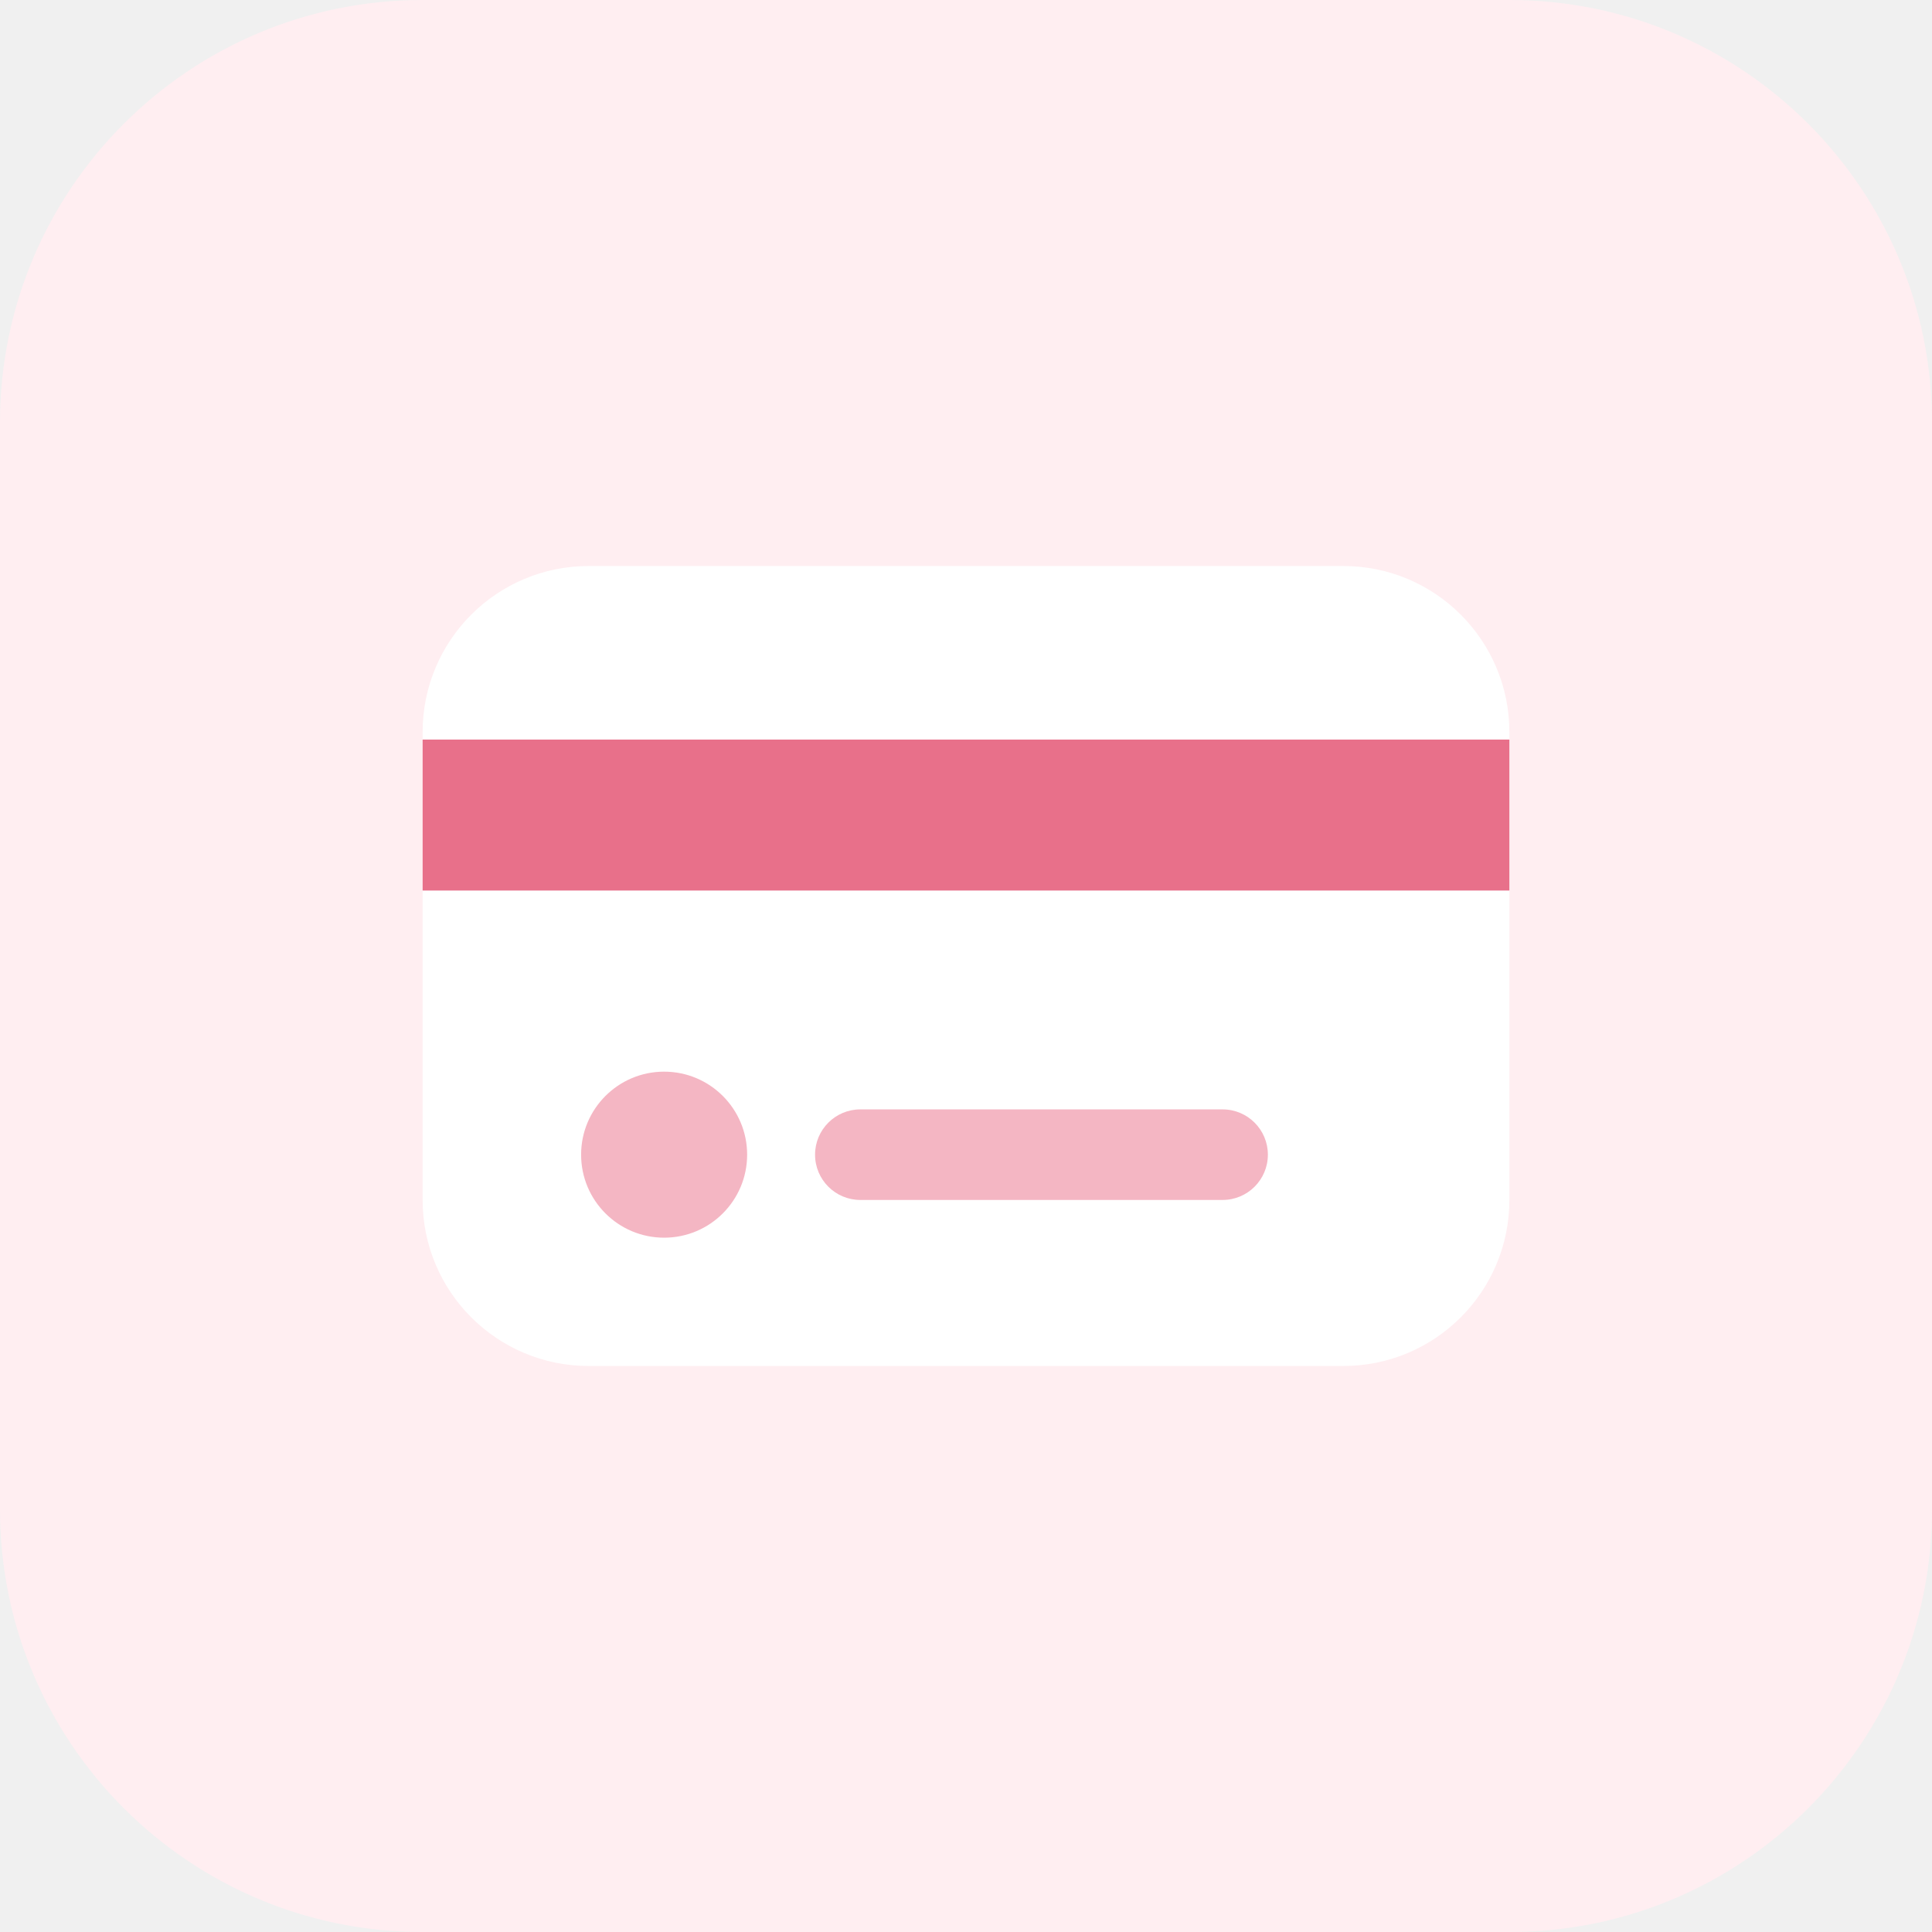
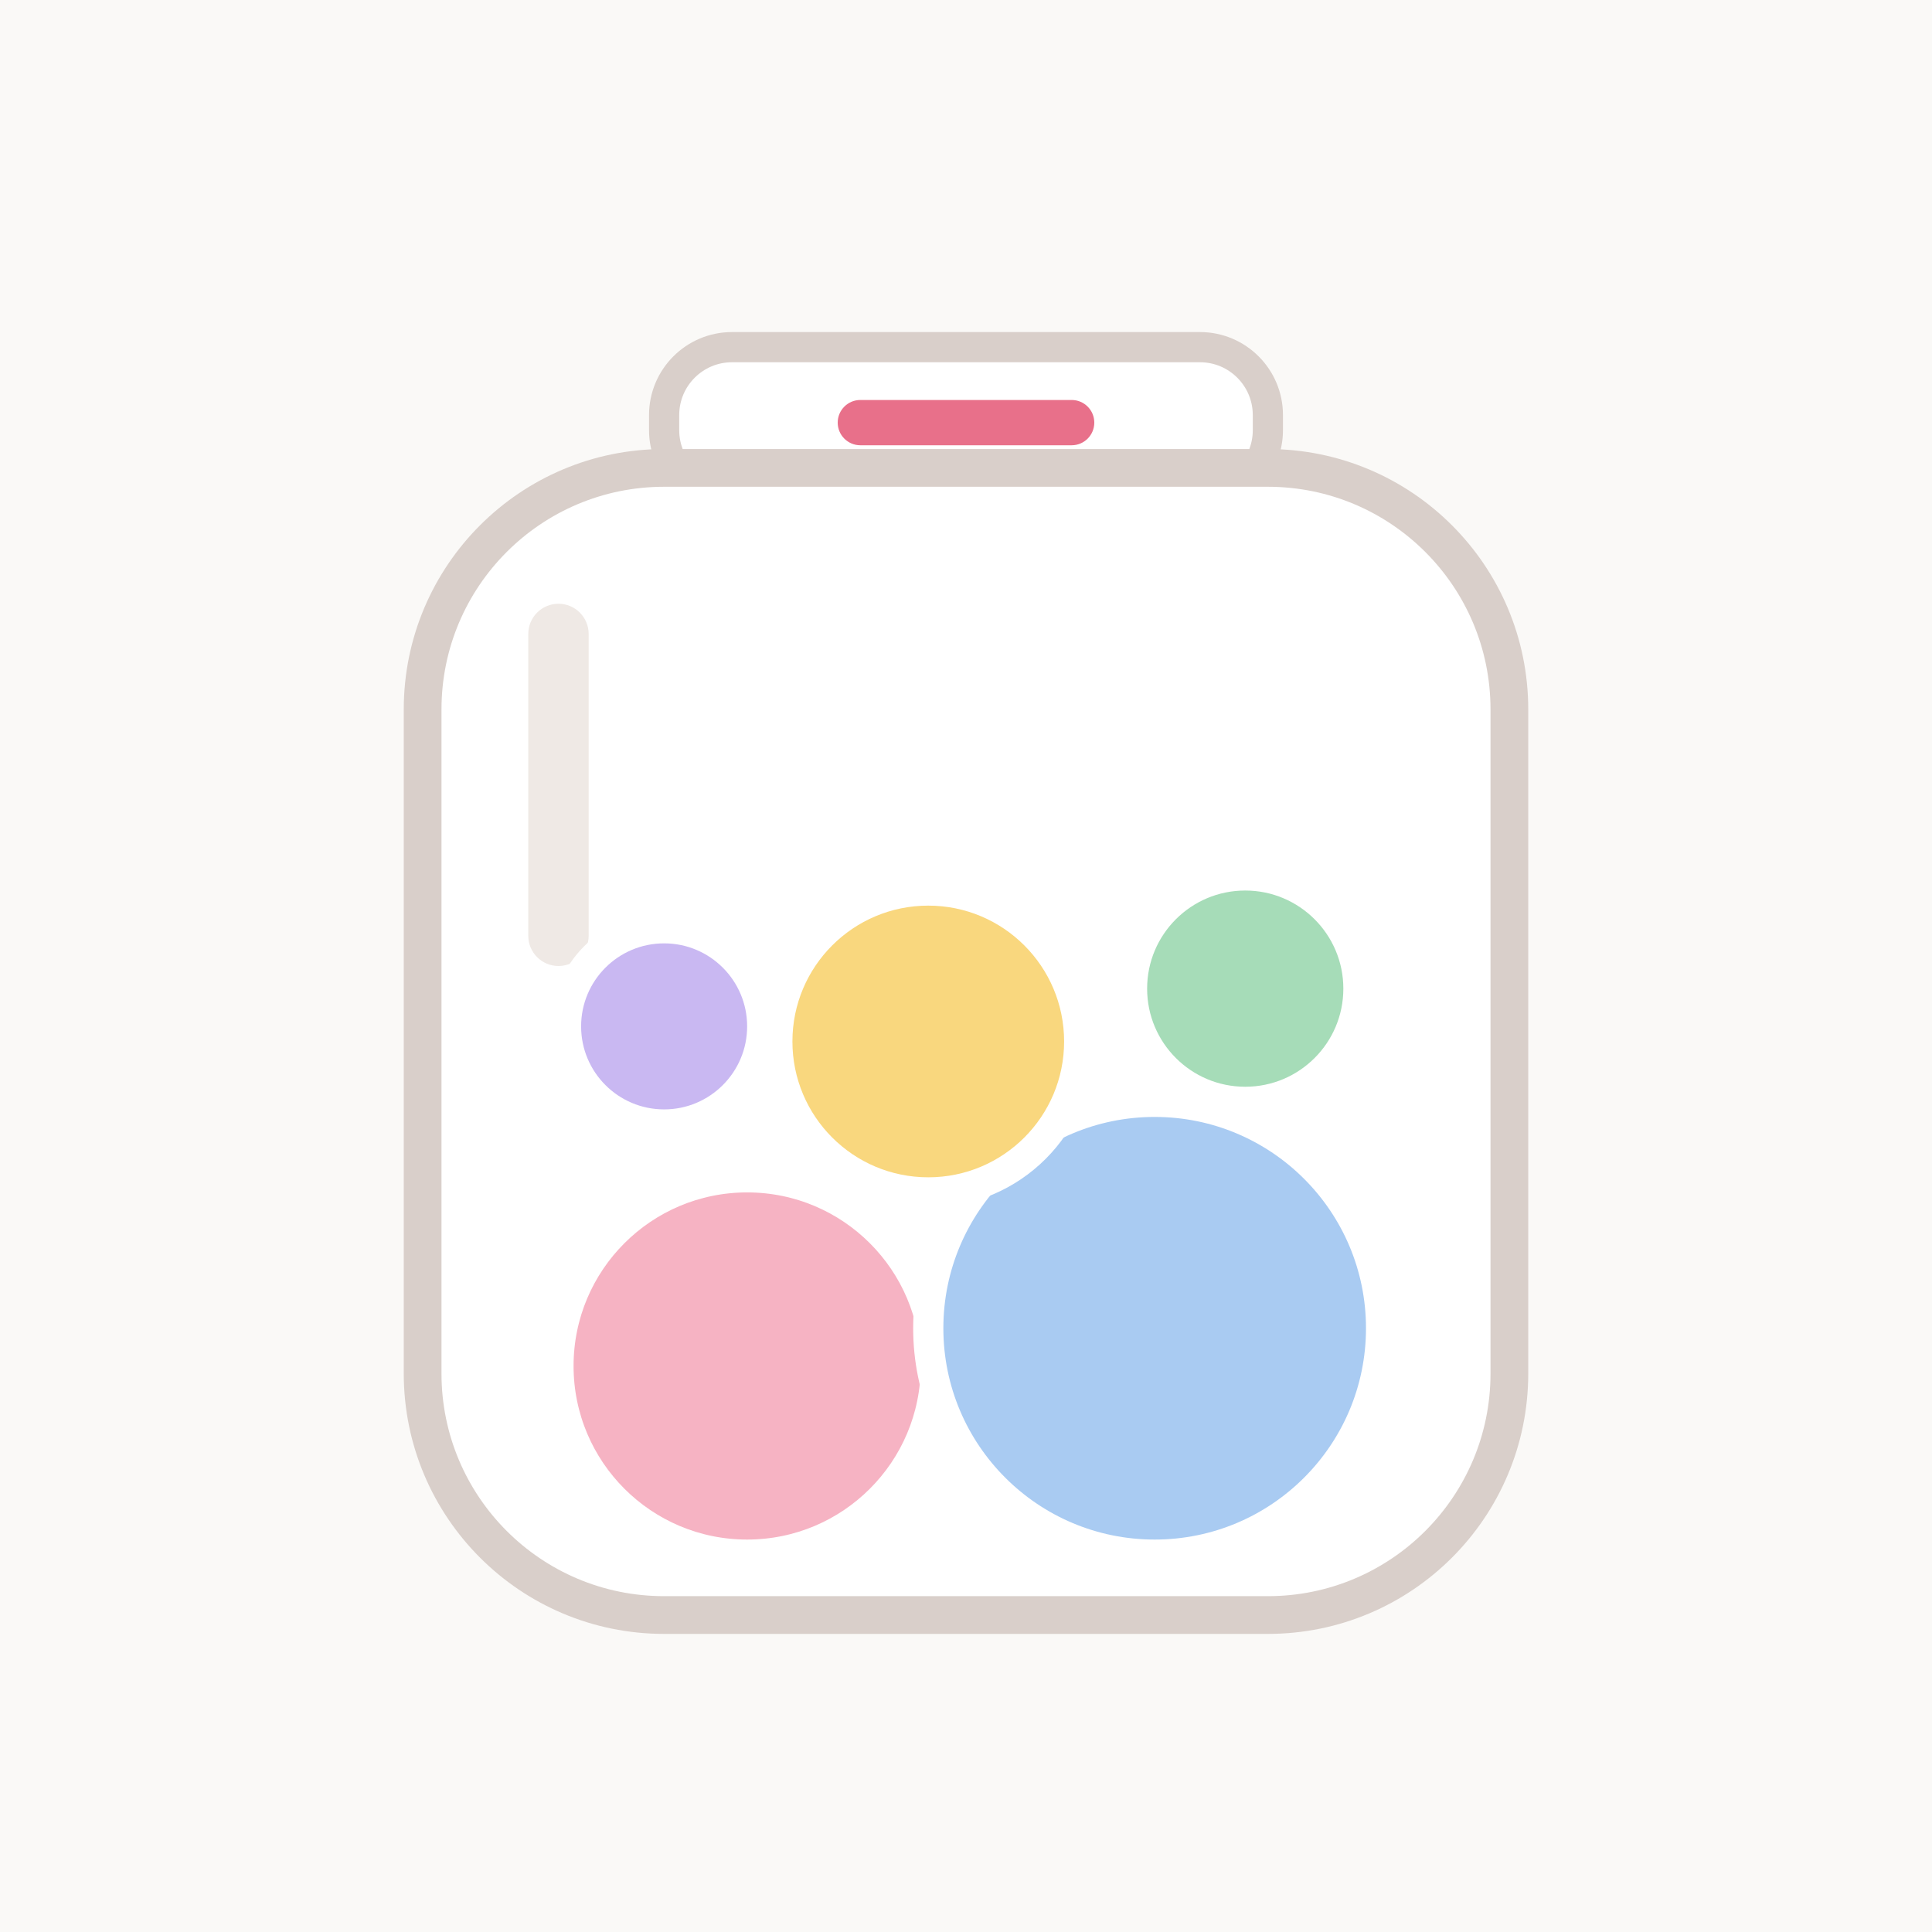
<svg xmlns="http://www.w3.org/2000/svg" viewBox="0 0 512 512">
-   <rect width="512" height="512" rx="112" fill="#FFEEF1" />
-   <rect x="112" y="150" width="288" height="212" rx="44" fill="#FFFFFF" />
-   <rect x="112" y="196" width="288" height="40" fill="#E8708A" />
-   <circle cx="176" cy="306" r="22" fill="#F4B6C3" />
-   <rect x="216" y="294" width="120" height="24" rx="12" fill="#F4B6C3" />
+   <rect width="512" height="512" fill="#faf9f7" />
+   <rect x="176" y="92" width="160" height="40" rx="18" fill="#ffffff" stroke="#d9cfca" stroke-width="8" />
+   <rect x="222" y="106" width="68" height="12" rx="6" fill="#e8708a" />
+   <rect x="112" y="124" width="288" height="304" rx="64" fill="#ffffff" stroke="#d9cfca" stroke-width="10" />
+   <rect x="140" y="160" width="16" height="96" rx="8" fill="#efe9e5" />
+   <circle cx="198" cy="362" r="50" fill="#f6b3c3" stroke="#ffffff" stroke-width="8" />
+   <circle cx="306" cy="352" r="60" fill="#a9cbf2" stroke="#ffffff" stroke-width="8" />
+   <circle cx="246" cy="276" r="40" fill="#f9d77e" stroke="#ffffff" stroke-width="8" />
+   <circle cx="330" cy="262" r="30" fill="#a6dcb8" stroke="#ffffff" stroke-width="8" />
+   <circle cx="176" cy="272" r="26" fill="#c9b8f2" stroke="#ffffff" stroke-width="8" />
</svg>
